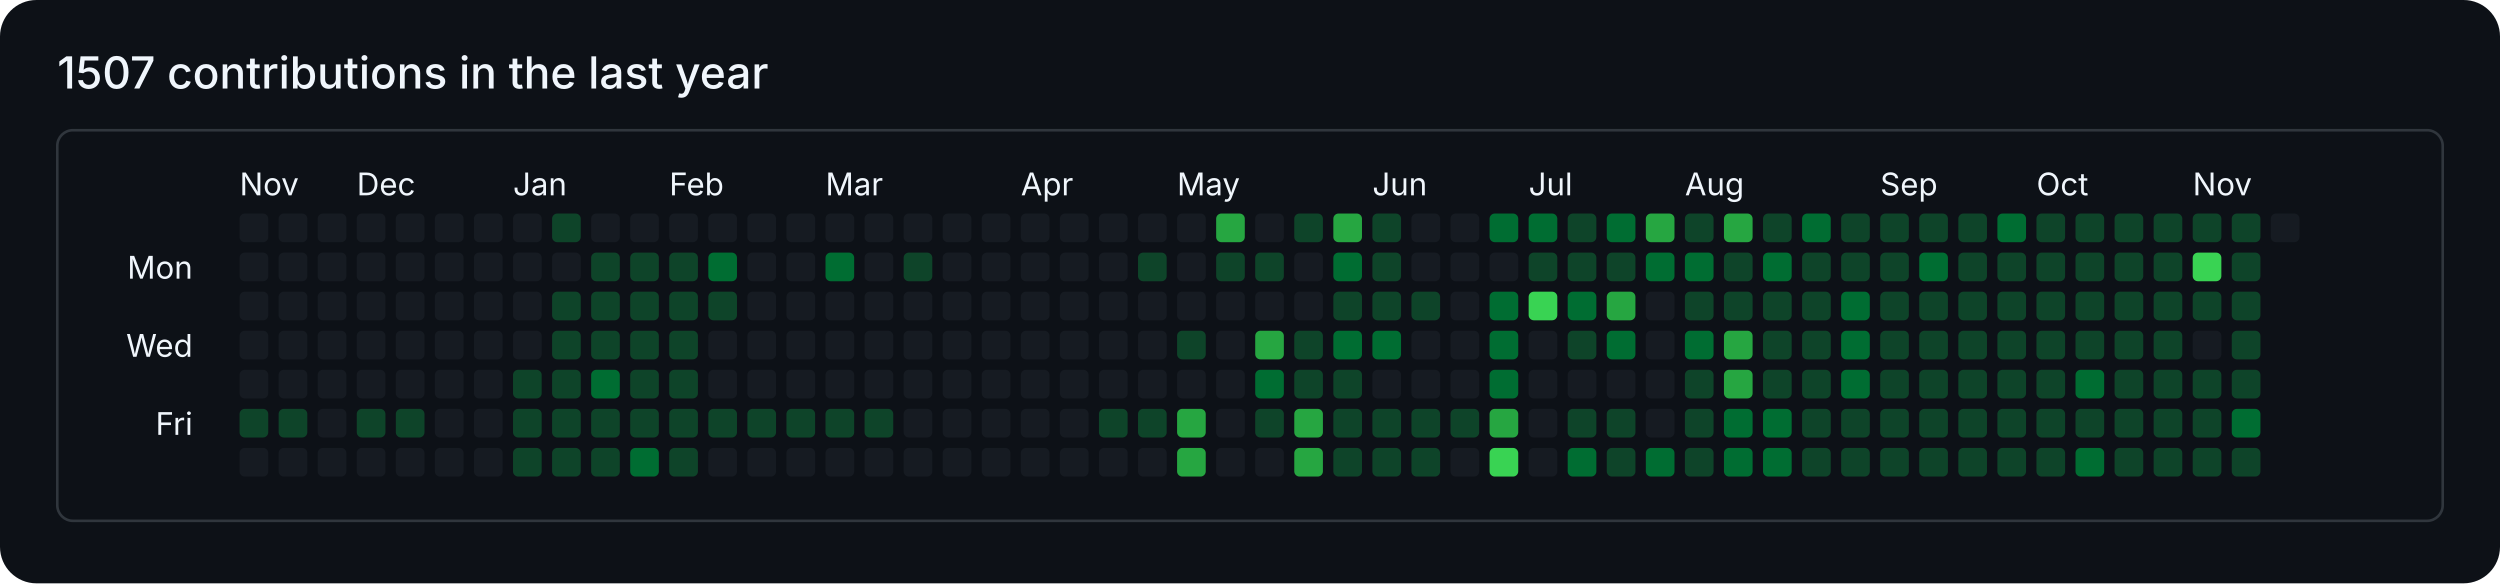
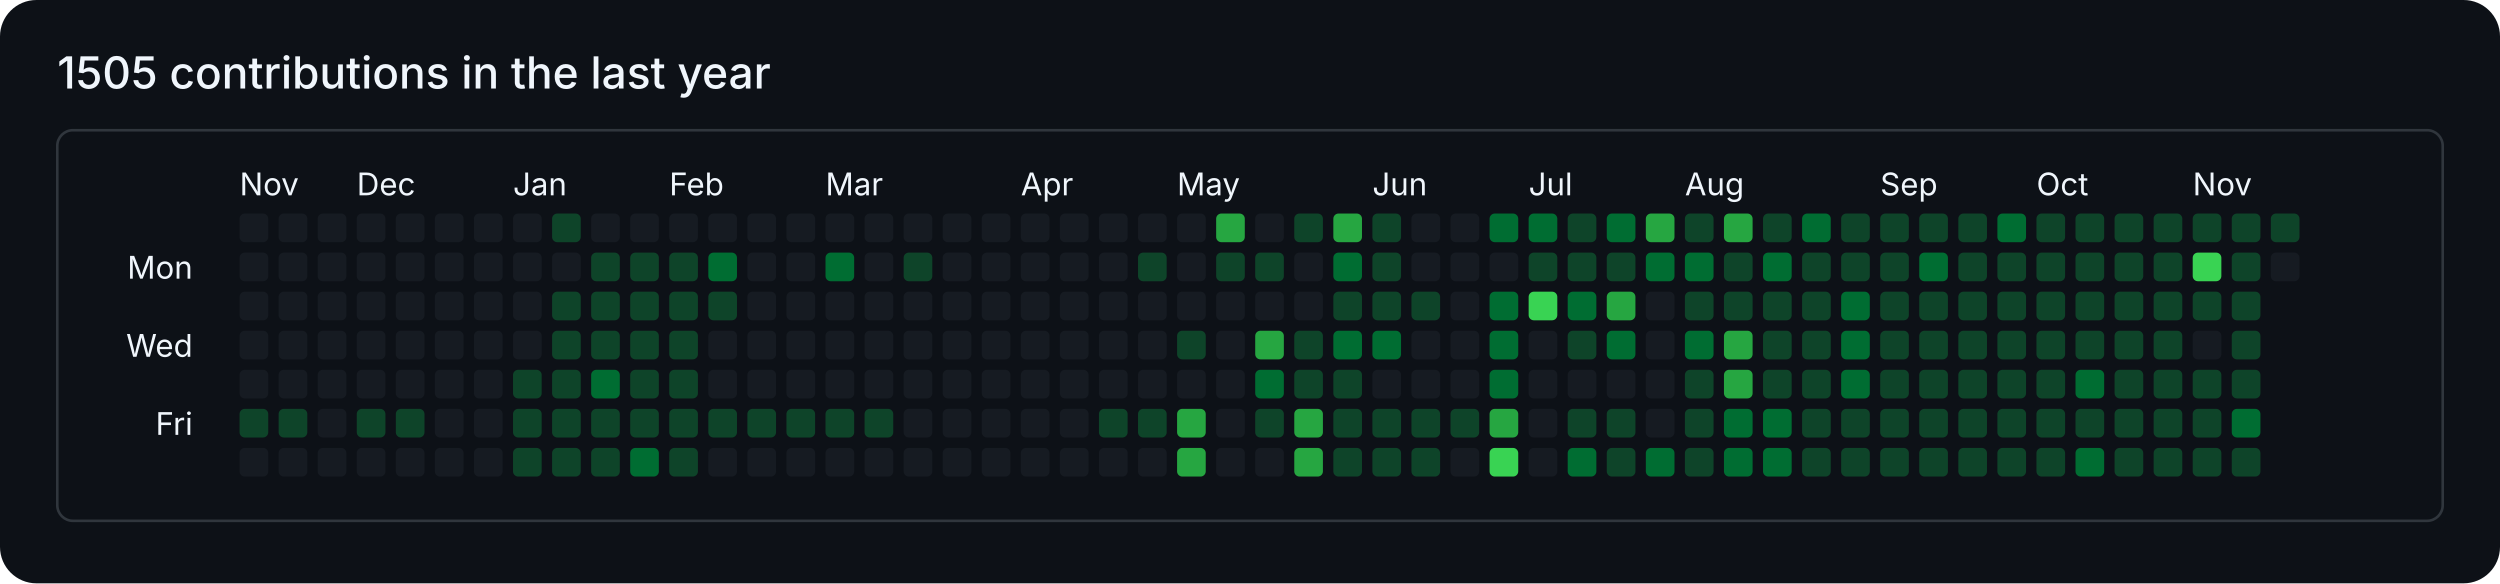
<svg xmlns="http://www.w3.org/2000/svg" width="1200" height="280" viewBox="0 0 960 224" fill="none" role="img" aria-label="AleksZyro GitHub contribution calendar">
  <style>
    .title { font: 500 17px -apple-system, BlinkMacSystemFont, 'Segoe UI', sans-serif; fill: #f0f6fc; }
    .month-label, .weekday-label, .legend, .hint { font: 400 12px -apple-system, BlinkMacSystemFont, 'Segoe UI', sans-serif; fill: #f0f6fc; }
    .hint, .legend-muted { fill: #8b949e; }
    .day-cell { shape-rendering: geometricPrecision; }
  </style>
  <rect width="960" height="224" rx="14" fill="#0d1117" />
-   <text x="22" y="34" class="title">1507 contributions in the last year</text>
+   <text x="22" y="34" class="title">1505 contributions in the last year</text>
  <rect x="22" y="50" width="916" height="150" rx="6" fill="none" stroke="#30363d" />
  <text x="92" y="75" class="month-label">Nov</text>
  <text x="137" y="75" class="month-label">Dec</text>
  <text x="197" y="75" class="month-label">Jan</text>
  <text x="257" y="75" class="month-label">Feb</text>
  <text x="317" y="75" class="month-label">Mar</text>
  <text x="392" y="75" class="month-label">Apr</text>
  <text x="452" y="75" class="month-label">May</text>
  <text x="527" y="75" class="month-label">Jun</text>
  <text x="587" y="75" class="month-label">Jul</text>
  <text x="647" y="75" class="month-label">Aug</text>
  <text x="722" y="75" class="month-label">Sep</text>
  <text x="782" y="75" class="month-label">Oct</text>
  <text x="842" y="75" class="month-label">Nov</text>
  <text x="74" y="107" class="weekday-label" text-anchor="end">Mon</text>
  <text x="74" y="137" class="weekday-label" text-anchor="end">Wed</text>
  <text x="74" y="167" class="weekday-label" text-anchor="end">Fri</text>
  <rect class="day-cell" x="92" y="82" width="11" height="11" rx="2" fill="#161b22" />
  <rect class="day-cell" x="92" y="97" width="11" height="11" rx="2" fill="#161b22" />
  <rect class="day-cell" x="92" y="112" width="11" height="11" rx="2" fill="#161b22" />
  <rect class="day-cell" x="92" y="127" width="11" height="11" rx="2" fill="#161b22" />
  <rect class="day-cell" x="92" y="142" width="11" height="11" rx="2" fill="#161b22" />
  <rect class="day-cell" x="92" y="157" width="11" height="11" rx="2" fill="#0e4429" />
  <rect class="day-cell" x="92" y="172" width="11" height="11" rx="2" fill="#161b22" />
  <rect class="day-cell" x="107" y="82" width="11" height="11" rx="2" fill="#161b22" />
  <rect class="day-cell" x="107" y="97" width="11" height="11" rx="2" fill="#161b22" />
  <rect class="day-cell" x="107" y="112" width="11" height="11" rx="2" fill="#161b22" />
  <rect class="day-cell" x="107" y="127" width="11" height="11" rx="2" fill="#161b22" />
  <rect class="day-cell" x="107" y="142" width="11" height="11" rx="2" fill="#161b22" />
  <rect class="day-cell" x="107" y="157" width="11" height="11" rx="2" fill="#0e4429" />
  <rect class="day-cell" x="107" y="172" width="11" height="11" rx="2" fill="#161b22" />
  <rect class="day-cell" x="122" y="82" width="11" height="11" rx="2" fill="#161b22" />
  <rect class="day-cell" x="122" y="97" width="11" height="11" rx="2" fill="#161b22" />
  <rect class="day-cell" x="122" y="112" width="11" height="11" rx="2" fill="#161b22" />
  <rect class="day-cell" x="122" y="127" width="11" height="11" rx="2" fill="#161b22" />
  <rect class="day-cell" x="122" y="142" width="11" height="11" rx="2" fill="#161b22" />
  <rect class="day-cell" x="122" y="157" width="11" height="11" rx="2" fill="#161b22" />
  <rect class="day-cell" x="122" y="172" width="11" height="11" rx="2" fill="#161b22" />
  <rect class="day-cell" x="137" y="82" width="11" height="11" rx="2" fill="#161b22" />
  <rect class="day-cell" x="137" y="97" width="11" height="11" rx="2" fill="#161b22" />
  <rect class="day-cell" x="137" y="112" width="11" height="11" rx="2" fill="#161b22" />
  <rect class="day-cell" x="137" y="127" width="11" height="11" rx="2" fill="#161b22" />
  <rect class="day-cell" x="137" y="142" width="11" height="11" rx="2" fill="#161b22" />
  <rect class="day-cell" x="137" y="157" width="11" height="11" rx="2" fill="#0e4429" />
  <rect class="day-cell" x="137" y="172" width="11" height="11" rx="2" fill="#161b22" />
  <rect class="day-cell" x="152" y="82" width="11" height="11" rx="2" fill="#161b22" />
  <rect class="day-cell" x="152" y="97" width="11" height="11" rx="2" fill="#161b22" />
  <rect class="day-cell" x="152" y="112" width="11" height="11" rx="2" fill="#161b22" />
  <rect class="day-cell" x="152" y="127" width="11" height="11" rx="2" fill="#161b22" />
  <rect class="day-cell" x="152" y="142" width="11" height="11" rx="2" fill="#161b22" />
  <rect class="day-cell" x="152" y="157" width="11" height="11" rx="2" fill="#0e4429" />
  <rect class="day-cell" x="152" y="172" width="11" height="11" rx="2" fill="#161b22" />
  <rect class="day-cell" x="167" y="82" width="11" height="11" rx="2" fill="#161b22" />
  <rect class="day-cell" x="167" y="97" width="11" height="11" rx="2" fill="#161b22" />
  <rect class="day-cell" x="167" y="112" width="11" height="11" rx="2" fill="#161b22" />
  <rect class="day-cell" x="167" y="127" width="11" height="11" rx="2" fill="#161b22" />
  <rect class="day-cell" x="167" y="142" width="11" height="11" rx="2" fill="#161b22" />
  <rect class="day-cell" x="167" y="157" width="11" height="11" rx="2" fill="#161b22" />
  <rect class="day-cell" x="167" y="172" width="11" height="11" rx="2" fill="#161b22" />
  <rect class="day-cell" x="182" y="82" width="11" height="11" rx="2" fill="#161b22" />
  <rect class="day-cell" x="182" y="97" width="11" height="11" rx="2" fill="#161b22" />
  <rect class="day-cell" x="182" y="112" width="11" height="11" rx="2" fill="#161b22" />
  <rect class="day-cell" x="182" y="127" width="11" height="11" rx="2" fill="#161b22" />
  <rect class="day-cell" x="182" y="142" width="11" height="11" rx="2" fill="#161b22" />
  <rect class="day-cell" x="182" y="157" width="11" height="11" rx="2" fill="#161b22" />
  <rect class="day-cell" x="182" y="172" width="11" height="11" rx="2" fill="#161b22" />
  <rect class="day-cell" x="197" y="82" width="11" height="11" rx="2" fill="#161b22" />
  <rect class="day-cell" x="197" y="97" width="11" height="11" rx="2" fill="#161b22" />
  <rect class="day-cell" x="197" y="112" width="11" height="11" rx="2" fill="#161b22" />
  <rect class="day-cell" x="197" y="127" width="11" height="11" rx="2" fill="#161b22" />
  <rect class="day-cell" x="197" y="142" width="11" height="11" rx="2" fill="#0e4429" />
  <rect class="day-cell" x="197" y="157" width="11" height="11" rx="2" fill="#0e4429" />
  <rect class="day-cell" x="197" y="172" width="11" height="11" rx="2" fill="#0e4429" />
  <rect class="day-cell" x="212" y="82" width="11" height="11" rx="2" fill="#0e4429" />
  <rect class="day-cell" x="212" y="97" width="11" height="11" rx="2" fill="#161b22" />
  <rect class="day-cell" x="212" y="112" width="11" height="11" rx="2" fill="#0e4429" />
  <rect class="day-cell" x="212" y="127" width="11" height="11" rx="2" fill="#0e4429" />
  <rect class="day-cell" x="212" y="142" width="11" height="11" rx="2" fill="#0e4429" />
  <rect class="day-cell" x="212" y="157" width="11" height="11" rx="2" fill="#0e4429" />
  <rect class="day-cell" x="212" y="172" width="11" height="11" rx="2" fill="#0e4429" />
  <rect class="day-cell" x="227" y="82" width="11" height="11" rx="2" fill="#161b22" />
  <rect class="day-cell" x="227" y="97" width="11" height="11" rx="2" fill="#0e4429" />
  <rect class="day-cell" x="227" y="112" width="11" height="11" rx="2" fill="#0e4429" />
  <rect class="day-cell" x="227" y="127" width="11" height="11" rx="2" fill="#0e4429" />
  <rect class="day-cell" x="227" y="142" width="11" height="11" rx="2" fill="#006d32" />
  <rect class="day-cell" x="227" y="157" width="11" height="11" rx="2" fill="#0e4429" />
  <rect class="day-cell" x="227" y="172" width="11" height="11" rx="2" fill="#0e4429" />
  <rect class="day-cell" x="242" y="82" width="11" height="11" rx="2" fill="#161b22" />
  <rect class="day-cell" x="242" y="97" width="11" height="11" rx="2" fill="#0e4429" />
  <rect class="day-cell" x="242" y="112" width="11" height="11" rx="2" fill="#0e4429" />
  <rect class="day-cell" x="242" y="127" width="11" height="11" rx="2" fill="#0e4429" />
  <rect class="day-cell" x="242" y="142" width="11" height="11" rx="2" fill="#0e4429" />
  <rect class="day-cell" x="242" y="157" width="11" height="11" rx="2" fill="#0e4429" />
  <rect class="day-cell" x="242" y="172" width="11" height="11" rx="2" fill="#006d32" />
  <rect class="day-cell" x="257" y="82" width="11" height="11" rx="2" fill="#161b22" />
  <rect class="day-cell" x="257" y="97" width="11" height="11" rx="2" fill="#0e4429" />
  <rect class="day-cell" x="257" y="112" width="11" height="11" rx="2" fill="#0e4429" />
  <rect class="day-cell" x="257" y="127" width="11" height="11" rx="2" fill="#0e4429" />
  <rect class="day-cell" x="257" y="142" width="11" height="11" rx="2" fill="#0e4429" />
  <rect class="day-cell" x="257" y="157" width="11" height="11" rx="2" fill="#0e4429" />
  <rect class="day-cell" x="257" y="172" width="11" height="11" rx="2" fill="#0e4429" />
  <rect class="day-cell" x="272" y="82" width="11" height="11" rx="2" fill="#161b22" />
  <rect class="day-cell" x="272" y="97" width="11" height="11" rx="2" fill="#006d32" />
  <rect class="day-cell" x="272" y="112" width="11" height="11" rx="2" fill="#0e4429" />
  <rect class="day-cell" x="272" y="127" width="11" height="11" rx="2" fill="#161b22" />
  <rect class="day-cell" x="272" y="142" width="11" height="11" rx="2" fill="#161b22" />
  <rect class="day-cell" x="272" y="157" width="11" height="11" rx="2" fill="#0e4429" />
  <rect class="day-cell" x="272" y="172" width="11" height="11" rx="2" fill="#161b22" />
  <rect class="day-cell" x="287" y="82" width="11" height="11" rx="2" fill="#161b22" />
  <rect class="day-cell" x="287" y="97" width="11" height="11" rx="2" fill="#161b22" />
  <rect class="day-cell" x="287" y="112" width="11" height="11" rx="2" fill="#161b22" />
  <rect class="day-cell" x="287" y="127" width="11" height="11" rx="2" fill="#161b22" />
  <rect class="day-cell" x="287" y="142" width="11" height="11" rx="2" fill="#161b22" />
  <rect class="day-cell" x="287" y="157" width="11" height="11" rx="2" fill="#0e4429" />
  <rect class="day-cell" x="287" y="172" width="11" height="11" rx="2" fill="#161b22" />
  <rect class="day-cell" x="302" y="82" width="11" height="11" rx="2" fill="#161b22" />
  <rect class="day-cell" x="302" y="97" width="11" height="11" rx="2" fill="#161b22" />
  <rect class="day-cell" x="302" y="112" width="11" height="11" rx="2" fill="#161b22" />
  <rect class="day-cell" x="302" y="127" width="11" height="11" rx="2" fill="#161b22" />
  <rect class="day-cell" x="302" y="142" width="11" height="11" rx="2" fill="#161b22" />
  <rect class="day-cell" x="302" y="157" width="11" height="11" rx="2" fill="#0e4429" />
  <rect class="day-cell" x="302" y="172" width="11" height="11" rx="2" fill="#161b22" />
  <rect class="day-cell" x="317" y="82" width="11" height="11" rx="2" fill="#161b22" />
  <rect class="day-cell" x="317" y="97" width="11" height="11" rx="2" fill="#006d32" />
  <rect class="day-cell" x="317" y="112" width="11" height="11" rx="2" fill="#161b22" />
  <rect class="day-cell" x="317" y="127" width="11" height="11" rx="2" fill="#161b22" />
  <rect class="day-cell" x="317" y="142" width="11" height="11" rx="2" fill="#161b22" />
  <rect class="day-cell" x="317" y="157" width="11" height="11" rx="2" fill="#0e4429" />
  <rect class="day-cell" x="317" y="172" width="11" height="11" rx="2" fill="#161b22" />
  <rect class="day-cell" x="332" y="82" width="11" height="11" rx="2" fill="#161b22" />
  <rect class="day-cell" x="332" y="97" width="11" height="11" rx="2" fill="#161b22" />
  <rect class="day-cell" x="332" y="112" width="11" height="11" rx="2" fill="#161b22" />
  <rect class="day-cell" x="332" y="127" width="11" height="11" rx="2" fill="#161b22" />
  <rect class="day-cell" x="332" y="142" width="11" height="11" rx="2" fill="#161b22" />
  <rect class="day-cell" x="332" y="157" width="11" height="11" rx="2" fill="#0e4429" />
  <rect class="day-cell" x="332" y="172" width="11" height="11" rx="2" fill="#161b22" />
  <rect class="day-cell" x="347" y="82" width="11" height="11" rx="2" fill="#161b22" />
  <rect class="day-cell" x="347" y="97" width="11" height="11" rx="2" fill="#0e4429" />
  <rect class="day-cell" x="347" y="112" width="11" height="11" rx="2" fill="#161b22" />
  <rect class="day-cell" x="347" y="127" width="11" height="11" rx="2" fill="#161b22" />
  <rect class="day-cell" x="347" y="142" width="11" height="11" rx="2" fill="#161b22" />
  <rect class="day-cell" x="347" y="157" width="11" height="11" rx="2" fill="#161b22" />
  <rect class="day-cell" x="347" y="172" width="11" height="11" rx="2" fill="#161b22" />
  <rect class="day-cell" x="362" y="82" width="11" height="11" rx="2" fill="#161b22" />
  <rect class="day-cell" x="362" y="97" width="11" height="11" rx="2" fill="#161b22" />
  <rect class="day-cell" x="362" y="112" width="11" height="11" rx="2" fill="#161b22" />
  <rect class="day-cell" x="362" y="127" width="11" height="11" rx="2" fill="#161b22" />
  <rect class="day-cell" x="362" y="142" width="11" height="11" rx="2" fill="#161b22" />
  <rect class="day-cell" x="362" y="157" width="11" height="11" rx="2" fill="#161b22" />
  <rect class="day-cell" x="362" y="172" width="11" height="11" rx="2" fill="#161b22" />
  <rect class="day-cell" x="377" y="82" width="11" height="11" rx="2" fill="#161b22" />
  <rect class="day-cell" x="377" y="97" width="11" height="11" rx="2" fill="#161b22" />
  <rect class="day-cell" x="377" y="112" width="11" height="11" rx="2" fill="#161b22" />
  <rect class="day-cell" x="377" y="127" width="11" height="11" rx="2" fill="#161b22" />
  <rect class="day-cell" x="377" y="142" width="11" height="11" rx="2" fill="#161b22" />
  <rect class="day-cell" x="377" y="157" width="11" height="11" rx="2" fill="#161b22" />
  <rect class="day-cell" x="377" y="172" width="11" height="11" rx="2" fill="#161b22" />
  <rect class="day-cell" x="392" y="82" width="11" height="11" rx="2" fill="#161b22" />
  <rect class="day-cell" x="392" y="97" width="11" height="11" rx="2" fill="#161b22" />
  <rect class="day-cell" x="392" y="112" width="11" height="11" rx="2" fill="#161b22" />
  <rect class="day-cell" x="392" y="127" width="11" height="11" rx="2" fill="#161b22" />
  <rect class="day-cell" x="392" y="142" width="11" height="11" rx="2" fill="#161b22" />
  <rect class="day-cell" x="392" y="157" width="11" height="11" rx="2" fill="#161b22" />
  <rect class="day-cell" x="392" y="172" width="11" height="11" rx="2" fill="#161b22" />
  <rect class="day-cell" x="407" y="82" width="11" height="11" rx="2" fill="#161b22" />
  <rect class="day-cell" x="407" y="97" width="11" height="11" rx="2" fill="#161b22" />
  <rect class="day-cell" x="407" y="112" width="11" height="11" rx="2" fill="#161b22" />
  <rect class="day-cell" x="407" y="127" width="11" height="11" rx="2" fill="#161b22" />
  <rect class="day-cell" x="407" y="142" width="11" height="11" rx="2" fill="#161b22" />
  <rect class="day-cell" x="407" y="157" width="11" height="11" rx="2" fill="#161b22" />
  <rect class="day-cell" x="407" y="172" width="11" height="11" rx="2" fill="#161b22" />
  <rect class="day-cell" x="422" y="82" width="11" height="11" rx="2" fill="#161b22" />
  <rect class="day-cell" x="422" y="97" width="11" height="11" rx="2" fill="#161b22" />
  <rect class="day-cell" x="422" y="112" width="11" height="11" rx="2" fill="#161b22" />
  <rect class="day-cell" x="422" y="127" width="11" height="11" rx="2" fill="#161b22" />
  <rect class="day-cell" x="422" y="142" width="11" height="11" rx="2" fill="#161b22" />
  <rect class="day-cell" x="422" y="157" width="11" height="11" rx="2" fill="#0e4429" />
  <rect class="day-cell" x="422" y="172" width="11" height="11" rx="2" fill="#161b22" />
  <rect class="day-cell" x="437" y="82" width="11" height="11" rx="2" fill="#161b22" />
  <rect class="day-cell" x="437" y="97" width="11" height="11" rx="2" fill="#0e4429" />
  <rect class="day-cell" x="437" y="112" width="11" height="11" rx="2" fill="#161b22" />
  <rect class="day-cell" x="437" y="127" width="11" height="11" rx="2" fill="#161b22" />
  <rect class="day-cell" x="437" y="142" width="11" height="11" rx="2" fill="#161b22" />
  <rect class="day-cell" x="437" y="157" width="11" height="11" rx="2" fill="#0e4429" />
  <rect class="day-cell" x="437" y="172" width="11" height="11" rx="2" fill="#161b22" />
  <rect class="day-cell" x="452" y="82" width="11" height="11" rx="2" fill="#161b22" />
  <rect class="day-cell" x="452" y="97" width="11" height="11" rx="2" fill="#161b22" />
  <rect class="day-cell" x="452" y="112" width="11" height="11" rx="2" fill="#161b22" />
  <rect class="day-cell" x="452" y="127" width="11" height="11" rx="2" fill="#0e4429" />
  <rect class="day-cell" x="452" y="142" width="11" height="11" rx="2" fill="#161b22" />
  <rect class="day-cell" x="452" y="157" width="11" height="11" rx="2" fill="#26a641" />
  <rect class="day-cell" x="452" y="172" width="11" height="11" rx="2" fill="#26a641" />
  <rect class="day-cell" x="467" y="82" width="11" height="11" rx="2" fill="#26a641" />
  <rect class="day-cell" x="467" y="97" width="11" height="11" rx="2" fill="#0e4429" />
  <rect class="day-cell" x="467" y="112" width="11" height="11" rx="2" fill="#161b22" />
  <rect class="day-cell" x="467" y="127" width="11" height="11" rx="2" fill="#161b22" />
  <rect class="day-cell" x="467" y="142" width="11" height="11" rx="2" fill="#161b22" />
  <rect class="day-cell" x="467" y="157" width="11" height="11" rx="2" fill="#161b22" />
  <rect class="day-cell" x="467" y="172" width="11" height="11" rx="2" fill="#161b22" />
  <rect class="day-cell" x="482" y="82" width="11" height="11" rx="2" fill="#161b22" />
  <rect class="day-cell" x="482" y="97" width="11" height="11" rx="2" fill="#0e4429" />
  <rect class="day-cell" x="482" y="112" width="11" height="11" rx="2" fill="#161b22" />
  <rect class="day-cell" x="482" y="127" width="11" height="11" rx="2" fill="#26a641" />
  <rect class="day-cell" x="482" y="142" width="11" height="11" rx="2" fill="#006d32" />
  <rect class="day-cell" x="482" y="157" width="11" height="11" rx="2" fill="#0e4429" />
  <rect class="day-cell" x="482" y="172" width="11" height="11" rx="2" fill="#161b22" />
  <rect class="day-cell" x="497" y="82" width="11" height="11" rx="2" fill="#0e4429" />
  <rect class="day-cell" x="497" y="97" width="11" height="11" rx="2" fill="#161b22" />
  <rect class="day-cell" x="497" y="112" width="11" height="11" rx="2" fill="#161b22" />
  <rect class="day-cell" x="497" y="127" width="11" height="11" rx="2" fill="#0e4429" />
  <rect class="day-cell" x="497" y="142" width="11" height="11" rx="2" fill="#0e4429" />
  <rect class="day-cell" x="497" y="157" width="11" height="11" rx="2" fill="#26a641" />
  <rect class="day-cell" x="497" y="172" width="11" height="11" rx="2" fill="#26a641" />
  <rect class="day-cell" x="512" y="82" width="11" height="11" rx="2" fill="#26a641" />
  <rect class="day-cell" x="512" y="97" width="11" height="11" rx="2" fill="#006d32" />
  <rect class="day-cell" x="512" y="112" width="11" height="11" rx="2" fill="#0e4429" />
  <rect class="day-cell" x="512" y="127" width="11" height="11" rx="2" fill="#006d32" />
  <rect class="day-cell" x="512" y="142" width="11" height="11" rx="2" fill="#0e4429" />
  <rect class="day-cell" x="512" y="157" width="11" height="11" rx="2" fill="#0e4429" />
  <rect class="day-cell" x="512" y="172" width="11" height="11" rx="2" fill="#0e4429" />
  <rect class="day-cell" x="527" y="82" width="11" height="11" rx="2" fill="#0e4429" />
  <rect class="day-cell" x="527" y="97" width="11" height="11" rx="2" fill="#0e4429" />
  <rect class="day-cell" x="527" y="112" width="11" height="11" rx="2" fill="#0e4429" />
  <rect class="day-cell" x="527" y="127" width="11" height="11" rx="2" fill="#006d32" />
  <rect class="day-cell" x="527" y="142" width="11" height="11" rx="2" fill="#161b22" />
  <rect class="day-cell" x="527" y="157" width="11" height="11" rx="2" fill="#0e4429" />
  <rect class="day-cell" x="527" y="172" width="11" height="11" rx="2" fill="#0e4429" />
  <rect class="day-cell" x="542" y="82" width="11" height="11" rx="2" fill="#161b22" />
  <rect class="day-cell" x="542" y="97" width="11" height="11" rx="2" fill="#161b22" />
  <rect class="day-cell" x="542" y="112" width="11" height="11" rx="2" fill="#0e4429" />
  <rect class="day-cell" x="542" y="127" width="11" height="11" rx="2" fill="#161b22" />
  <rect class="day-cell" x="542" y="142" width="11" height="11" rx="2" fill="#161b22" />
  <rect class="day-cell" x="542" y="157" width="11" height="11" rx="2" fill="#0e4429" />
  <rect class="day-cell" x="542" y="172" width="11" height="11" rx="2" fill="#0e4429" />
  <rect class="day-cell" x="557" y="82" width="11" height="11" rx="2" fill="#161b22" />
  <rect class="day-cell" x="557" y="97" width="11" height="11" rx="2" fill="#161b22" />
  <rect class="day-cell" x="557" y="112" width="11" height="11" rx="2" fill="#161b22" />
  <rect class="day-cell" x="557" y="127" width="11" height="11" rx="2" fill="#161b22" />
  <rect class="day-cell" x="557" y="142" width="11" height="11" rx="2" fill="#161b22" />
  <rect class="day-cell" x="557" y="157" width="11" height="11" rx="2" fill="#0e4429" />
  <rect class="day-cell" x="557" y="172" width="11" height="11" rx="2" fill="#161b22" />
  <rect class="day-cell" x="572" y="82" width="11" height="11" rx="2" fill="#006d32" />
  <rect class="day-cell" x="572" y="97" width="11" height="11" rx="2" fill="#161b22" />
  <rect class="day-cell" x="572" y="112" width="11" height="11" rx="2" fill="#006d32" />
  <rect class="day-cell" x="572" y="127" width="11" height="11" rx="2" fill="#006d32" />
  <rect class="day-cell" x="572" y="142" width="11" height="11" rx="2" fill="#006d32" />
  <rect class="day-cell" x="572" y="157" width="11" height="11" rx="2" fill="#26a641" />
  <rect class="day-cell" x="572" y="172" width="11" height="11" rx="2" fill="#39d353" />
  <rect class="day-cell" x="587" y="82" width="11" height="11" rx="2" fill="#006d32" />
  <rect class="day-cell" x="587" y="97" width="11" height="11" rx="2" fill="#0e4429" />
  <rect class="day-cell" x="587" y="112" width="11" height="11" rx="2" fill="#39d353" />
  <rect class="day-cell" x="587" y="127" width="11" height="11" rx="2" fill="#161b22" />
  <rect class="day-cell" x="587" y="142" width="11" height="11" rx="2" fill="#161b22" />
  <rect class="day-cell" x="587" y="157" width="11" height="11" rx="2" fill="#161b22" />
  <rect class="day-cell" x="587" y="172" width="11" height="11" rx="2" fill="#161b22" />
  <rect class="day-cell" x="602" y="82" width="11" height="11" rx="2" fill="#0e4429" />
  <rect class="day-cell" x="602" y="97" width="11" height="11" rx="2" fill="#0e4429" />
  <rect class="day-cell" x="602" y="112" width="11" height="11" rx="2" fill="#006d32" />
  <rect class="day-cell" x="602" y="127" width="11" height="11" rx="2" fill="#0e4429" />
  <rect class="day-cell" x="602" y="142" width="11" height="11" rx="2" fill="#161b22" />
  <rect class="day-cell" x="602" y="157" width="11" height="11" rx="2" fill="#0e4429" />
  <rect class="day-cell" x="602" y="172" width="11" height="11" rx="2" fill="#006d32" />
  <rect class="day-cell" x="617" y="82" width="11" height="11" rx="2" fill="#006d32" />
  <rect class="day-cell" x="617" y="97" width="11" height="11" rx="2" fill="#0e4429" />
  <rect class="day-cell" x="617" y="112" width="11" height="11" rx="2" fill="#26a641" />
  <rect class="day-cell" x="617" y="127" width="11" height="11" rx="2" fill="#006d32" />
  <rect class="day-cell" x="617" y="142" width="11" height="11" rx="2" fill="#161b22" />
  <rect class="day-cell" x="617" y="157" width="11" height="11" rx="2" fill="#0e4429" />
  <rect class="day-cell" x="617" y="172" width="11" height="11" rx="2" fill="#0e4429" />
  <rect class="day-cell" x="632" y="82" width="11" height="11" rx="2" fill="#26a641" />
  <rect class="day-cell" x="632" y="97" width="11" height="11" rx="2" fill="#006d32" />
  <rect class="day-cell" x="632" y="112" width="11" height="11" rx="2" fill="#161b22" />
  <rect class="day-cell" x="632" y="127" width="11" height="11" rx="2" fill="#161b22" />
  <rect class="day-cell" x="632" y="142" width="11" height="11" rx="2" fill="#161b22" />
  <rect class="day-cell" x="632" y="157" width="11" height="11" rx="2" fill="#161b22" />
  <rect class="day-cell" x="632" y="172" width="11" height="11" rx="2" fill="#006d32" />
  <rect class="day-cell" x="647" y="82" width="11" height="11" rx="2" fill="#0e4429" />
  <rect class="day-cell" x="647" y="97" width="11" height="11" rx="2" fill="#006d32" />
  <rect class="day-cell" x="647" y="112" width="11" height="11" rx="2" fill="#0e4429" />
  <rect class="day-cell" x="647" y="127" width="11" height="11" rx="2" fill="#006d32" />
  <rect class="day-cell" x="647" y="142" width="11" height="11" rx="2" fill="#0e4429" />
  <rect class="day-cell" x="647" y="157" width="11" height="11" rx="2" fill="#0e4429" />
  <rect class="day-cell" x="647" y="172" width="11" height="11" rx="2" fill="#0e4429" />
  <rect class="day-cell" x="662" y="82" width="11" height="11" rx="2" fill="#26a641" />
  <rect class="day-cell" x="662" y="97" width="11" height="11" rx="2" fill="#0e4429" />
  <rect class="day-cell" x="662" y="112" width="11" height="11" rx="2" fill="#0e4429" />
  <rect class="day-cell" x="662" y="127" width="11" height="11" rx="2" fill="#26a641" />
  <rect class="day-cell" x="662" y="142" width="11" height="11" rx="2" fill="#26a641" />
  <rect class="day-cell" x="662" y="157" width="11" height="11" rx="2" fill="#006d32" />
  <rect class="day-cell" x="662" y="172" width="11" height="11" rx="2" fill="#006d32" />
  <rect class="day-cell" x="677" y="82" width="11" height="11" rx="2" fill="#0e4429" />
  <rect class="day-cell" x="677" y="97" width="11" height="11" rx="2" fill="#006d32" />
  <rect class="day-cell" x="677" y="112" width="11" height="11" rx="2" fill="#0e4429" />
  <rect class="day-cell" x="677" y="127" width="11" height="11" rx="2" fill="#0e4429" />
  <rect class="day-cell" x="677" y="142" width="11" height="11" rx="2" fill="#0e4429" />
  <rect class="day-cell" x="677" y="157" width="11" height="11" rx="2" fill="#006d32" />
  <rect class="day-cell" x="677" y="172" width="11" height="11" rx="2" fill="#006d32" />
  <rect class="day-cell" x="692" y="82" width="11" height="11" rx="2" fill="#006d32" />
  <rect class="day-cell" x="692" y="97" width="11" height="11" rx="2" fill="#0e4429" />
  <rect class="day-cell" x="692" y="112" width="11" height="11" rx="2" fill="#0e4429" />
  <rect class="day-cell" x="692" y="127" width="11" height="11" rx="2" fill="#0e4429" />
  <rect class="day-cell" x="692" y="142" width="11" height="11" rx="2" fill="#0e4429" />
  <rect class="day-cell" x="692" y="157" width="11" height="11" rx="2" fill="#0e4429" />
  <rect class="day-cell" x="692" y="172" width="11" height="11" rx="2" fill="#0e4429" />
  <rect class="day-cell" x="707" y="82" width="11" height="11" rx="2" fill="#0e4429" />
  <rect class="day-cell" x="707" y="97" width="11" height="11" rx="2" fill="#0e4429" />
  <rect class="day-cell" x="707" y="112" width="11" height="11" rx="2" fill="#006d32" />
  <rect class="day-cell" x="707" y="127" width="11" height="11" rx="2" fill="#006d32" />
  <rect class="day-cell" x="707" y="142" width="11" height="11" rx="2" fill="#006d32" />
  <rect class="day-cell" x="707" y="157" width="11" height="11" rx="2" fill="#0e4429" />
  <rect class="day-cell" x="707" y="172" width="11" height="11" rx="2" fill="#0e4429" />
  <rect class="day-cell" x="722" y="82" width="11" height="11" rx="2" fill="#0e4429" />
  <rect class="day-cell" x="722" y="97" width="11" height="11" rx="2" fill="#0e4429" />
  <rect class="day-cell" x="722" y="112" width="11" height="11" rx="2" fill="#0e4429" />
  <rect class="day-cell" x="722" y="127" width="11" height="11" rx="2" fill="#0e4429" />
  <rect class="day-cell" x="722" y="142" width="11" height="11" rx="2" fill="#0e4429" />
  <rect class="day-cell" x="722" y="157" width="11" height="11" rx="2" fill="#0e4429" />
  <rect class="day-cell" x="722" y="172" width="11" height="11" rx="2" fill="#0e4429" />
  <rect class="day-cell" x="737" y="82" width="11" height="11" rx="2" fill="#0e4429" />
  <rect class="day-cell" x="737" y="97" width="11" height="11" rx="2" fill="#006d32" />
  <rect class="day-cell" x="737" y="112" width="11" height="11" rx="2" fill="#0e4429" />
  <rect class="day-cell" x="737" y="127" width="11" height="11" rx="2" fill="#0e4429" />
  <rect class="day-cell" x="737" y="142" width="11" height="11" rx="2" fill="#0e4429" />
  <rect class="day-cell" x="737" y="157" width="11" height="11" rx="2" fill="#0e4429" />
  <rect class="day-cell" x="737" y="172" width="11" height="11" rx="2" fill="#0e4429" />
  <rect class="day-cell" x="752" y="82" width="11" height="11" rx="2" fill="#0e4429" />
  <rect class="day-cell" x="752" y="97" width="11" height="11" rx="2" fill="#0e4429" />
  <rect class="day-cell" x="752" y="112" width="11" height="11" rx="2" fill="#0e4429" />
  <rect class="day-cell" x="752" y="127" width="11" height="11" rx="2" fill="#0e4429" />
  <rect class="day-cell" x="752" y="142" width="11" height="11" rx="2" fill="#0e4429" />
  <rect class="day-cell" x="752" y="157" width="11" height="11" rx="2" fill="#0e4429" />
  <rect class="day-cell" x="752" y="172" width="11" height="11" rx="2" fill="#0e4429" />
  <rect class="day-cell" x="767" y="82" width="11" height="11" rx="2" fill="#006d32" />
  <rect class="day-cell" x="767" y="97" width="11" height="11" rx="2" fill="#0e4429" />
  <rect class="day-cell" x="767" y="112" width="11" height="11" rx="2" fill="#0e4429" />
  <rect class="day-cell" x="767" y="127" width="11" height="11" rx="2" fill="#0e4429" />
  <rect class="day-cell" x="767" y="142" width="11" height="11" rx="2" fill="#0e4429" />
  <rect class="day-cell" x="767" y="157" width="11" height="11" rx="2" fill="#0e4429" />
  <rect class="day-cell" x="767" y="172" width="11" height="11" rx="2" fill="#0e4429" />
  <rect class="day-cell" x="782" y="82" width="11" height="11" rx="2" fill="#0e4429" />
  <rect class="day-cell" x="782" y="97" width="11" height="11" rx="2" fill="#0e4429" />
  <rect class="day-cell" x="782" y="112" width="11" height="11" rx="2" fill="#0e4429" />
  <rect class="day-cell" x="782" y="127" width="11" height="11" rx="2" fill="#0e4429" />
  <rect class="day-cell" x="782" y="142" width="11" height="11" rx="2" fill="#0e4429" />
  <rect class="day-cell" x="782" y="157" width="11" height="11" rx="2" fill="#0e4429" />
  <rect class="day-cell" x="782" y="172" width="11" height="11" rx="2" fill="#0e4429" />
  <rect class="day-cell" x="797" y="82" width="11" height="11" rx="2" fill="#0e4429" />
  <rect class="day-cell" x="797" y="97" width="11" height="11" rx="2" fill="#0e4429" />
  <rect class="day-cell" x="797" y="112" width="11" height="11" rx="2" fill="#0e4429" />
  <rect class="day-cell" x="797" y="127" width="11" height="11" rx="2" fill="#0e4429" />
  <rect class="day-cell" x="797" y="142" width="11" height="11" rx="2" fill="#006d32" />
  <rect class="day-cell" x="797" y="157" width="11" height="11" rx="2" fill="#0e4429" />
  <rect class="day-cell" x="797" y="172" width="11" height="11" rx="2" fill="#006d32" />
  <rect class="day-cell" x="812" y="82" width="11" height="11" rx="2" fill="#0e4429" />
  <rect class="day-cell" x="812" y="97" width="11" height="11" rx="2" fill="#0e4429" />
  <rect class="day-cell" x="812" y="112" width="11" height="11" rx="2" fill="#0e4429" />
  <rect class="day-cell" x="812" y="127" width="11" height="11" rx="2" fill="#0e4429" />
  <rect class="day-cell" x="812" y="142" width="11" height="11" rx="2" fill="#0e4429" />
  <rect class="day-cell" x="812" y="157" width="11" height="11" rx="2" fill="#0e4429" />
  <rect class="day-cell" x="812" y="172" width="11" height="11" rx="2" fill="#0e4429" />
  <rect class="day-cell" x="827" y="82" width="11" height="11" rx="2" fill="#0e4429" />
  <rect class="day-cell" x="827" y="97" width="11" height="11" rx="2" fill="#0e4429" />
  <rect class="day-cell" x="827" y="112" width="11" height="11" rx="2" fill="#0e4429" />
  <rect class="day-cell" x="827" y="127" width="11" height="11" rx="2" fill="#0e4429" />
  <rect class="day-cell" x="827" y="142" width="11" height="11" rx="2" fill="#0e4429" />
  <rect class="day-cell" x="827" y="157" width="11" height="11" rx="2" fill="#0e4429" />
  <rect class="day-cell" x="827" y="172" width="11" height="11" rx="2" fill="#0e4429" />
  <rect class="day-cell" x="842" y="82" width="11" height="11" rx="2" fill="#0e4429" />
  <rect class="day-cell" x="842" y="97" width="11" height="11" rx="2" fill="#39d353" />
  <rect class="day-cell" x="842" y="112" width="11" height="11" rx="2" fill="#0e4429" />
  <rect class="day-cell" x="842" y="127" width="11" height="11" rx="2" fill="#161b22" />
  <rect class="day-cell" x="842" y="142" width="11" height="11" rx="2" fill="#0e4429" />
  <rect class="day-cell" x="842" y="157" width="11" height="11" rx="2" fill="#0e4429" />
  <rect class="day-cell" x="842" y="172" width="11" height="11" rx="2" fill="#0e4429" />
  <rect class="day-cell" x="857" y="82" width="11" height="11" rx="2" fill="#0e4429" />
  <rect class="day-cell" x="857" y="97" width="11" height="11" rx="2" fill="#0e4429" />
  <rect class="day-cell" x="857" y="112" width="11" height="11" rx="2" fill="#0e4429" />
  <rect class="day-cell" x="857" y="127" width="11" height="11" rx="2" fill="#0e4429" />
  <rect class="day-cell" x="857" y="142" width="11" height="11" rx="2" fill="#0e4429" />
  <rect class="day-cell" x="857" y="157" width="11" height="11" rx="2" fill="#006d32" />
  <rect class="day-cell" x="857" y="172" width="11" height="11" rx="2" fill="#0e4429" />
-   <rect class="day-cell" x="872" y="82" width="11" height="11" rx="2" fill="#161b22" />
+   <rect class="day-cell" x="872" y="82" width="11" height="11" rx="2" fill="#0e4429" />
+   <rect class="day-cell" x="872" y="97" width="11" height="11" rx="2" fill="#161b22" />
</svg>
